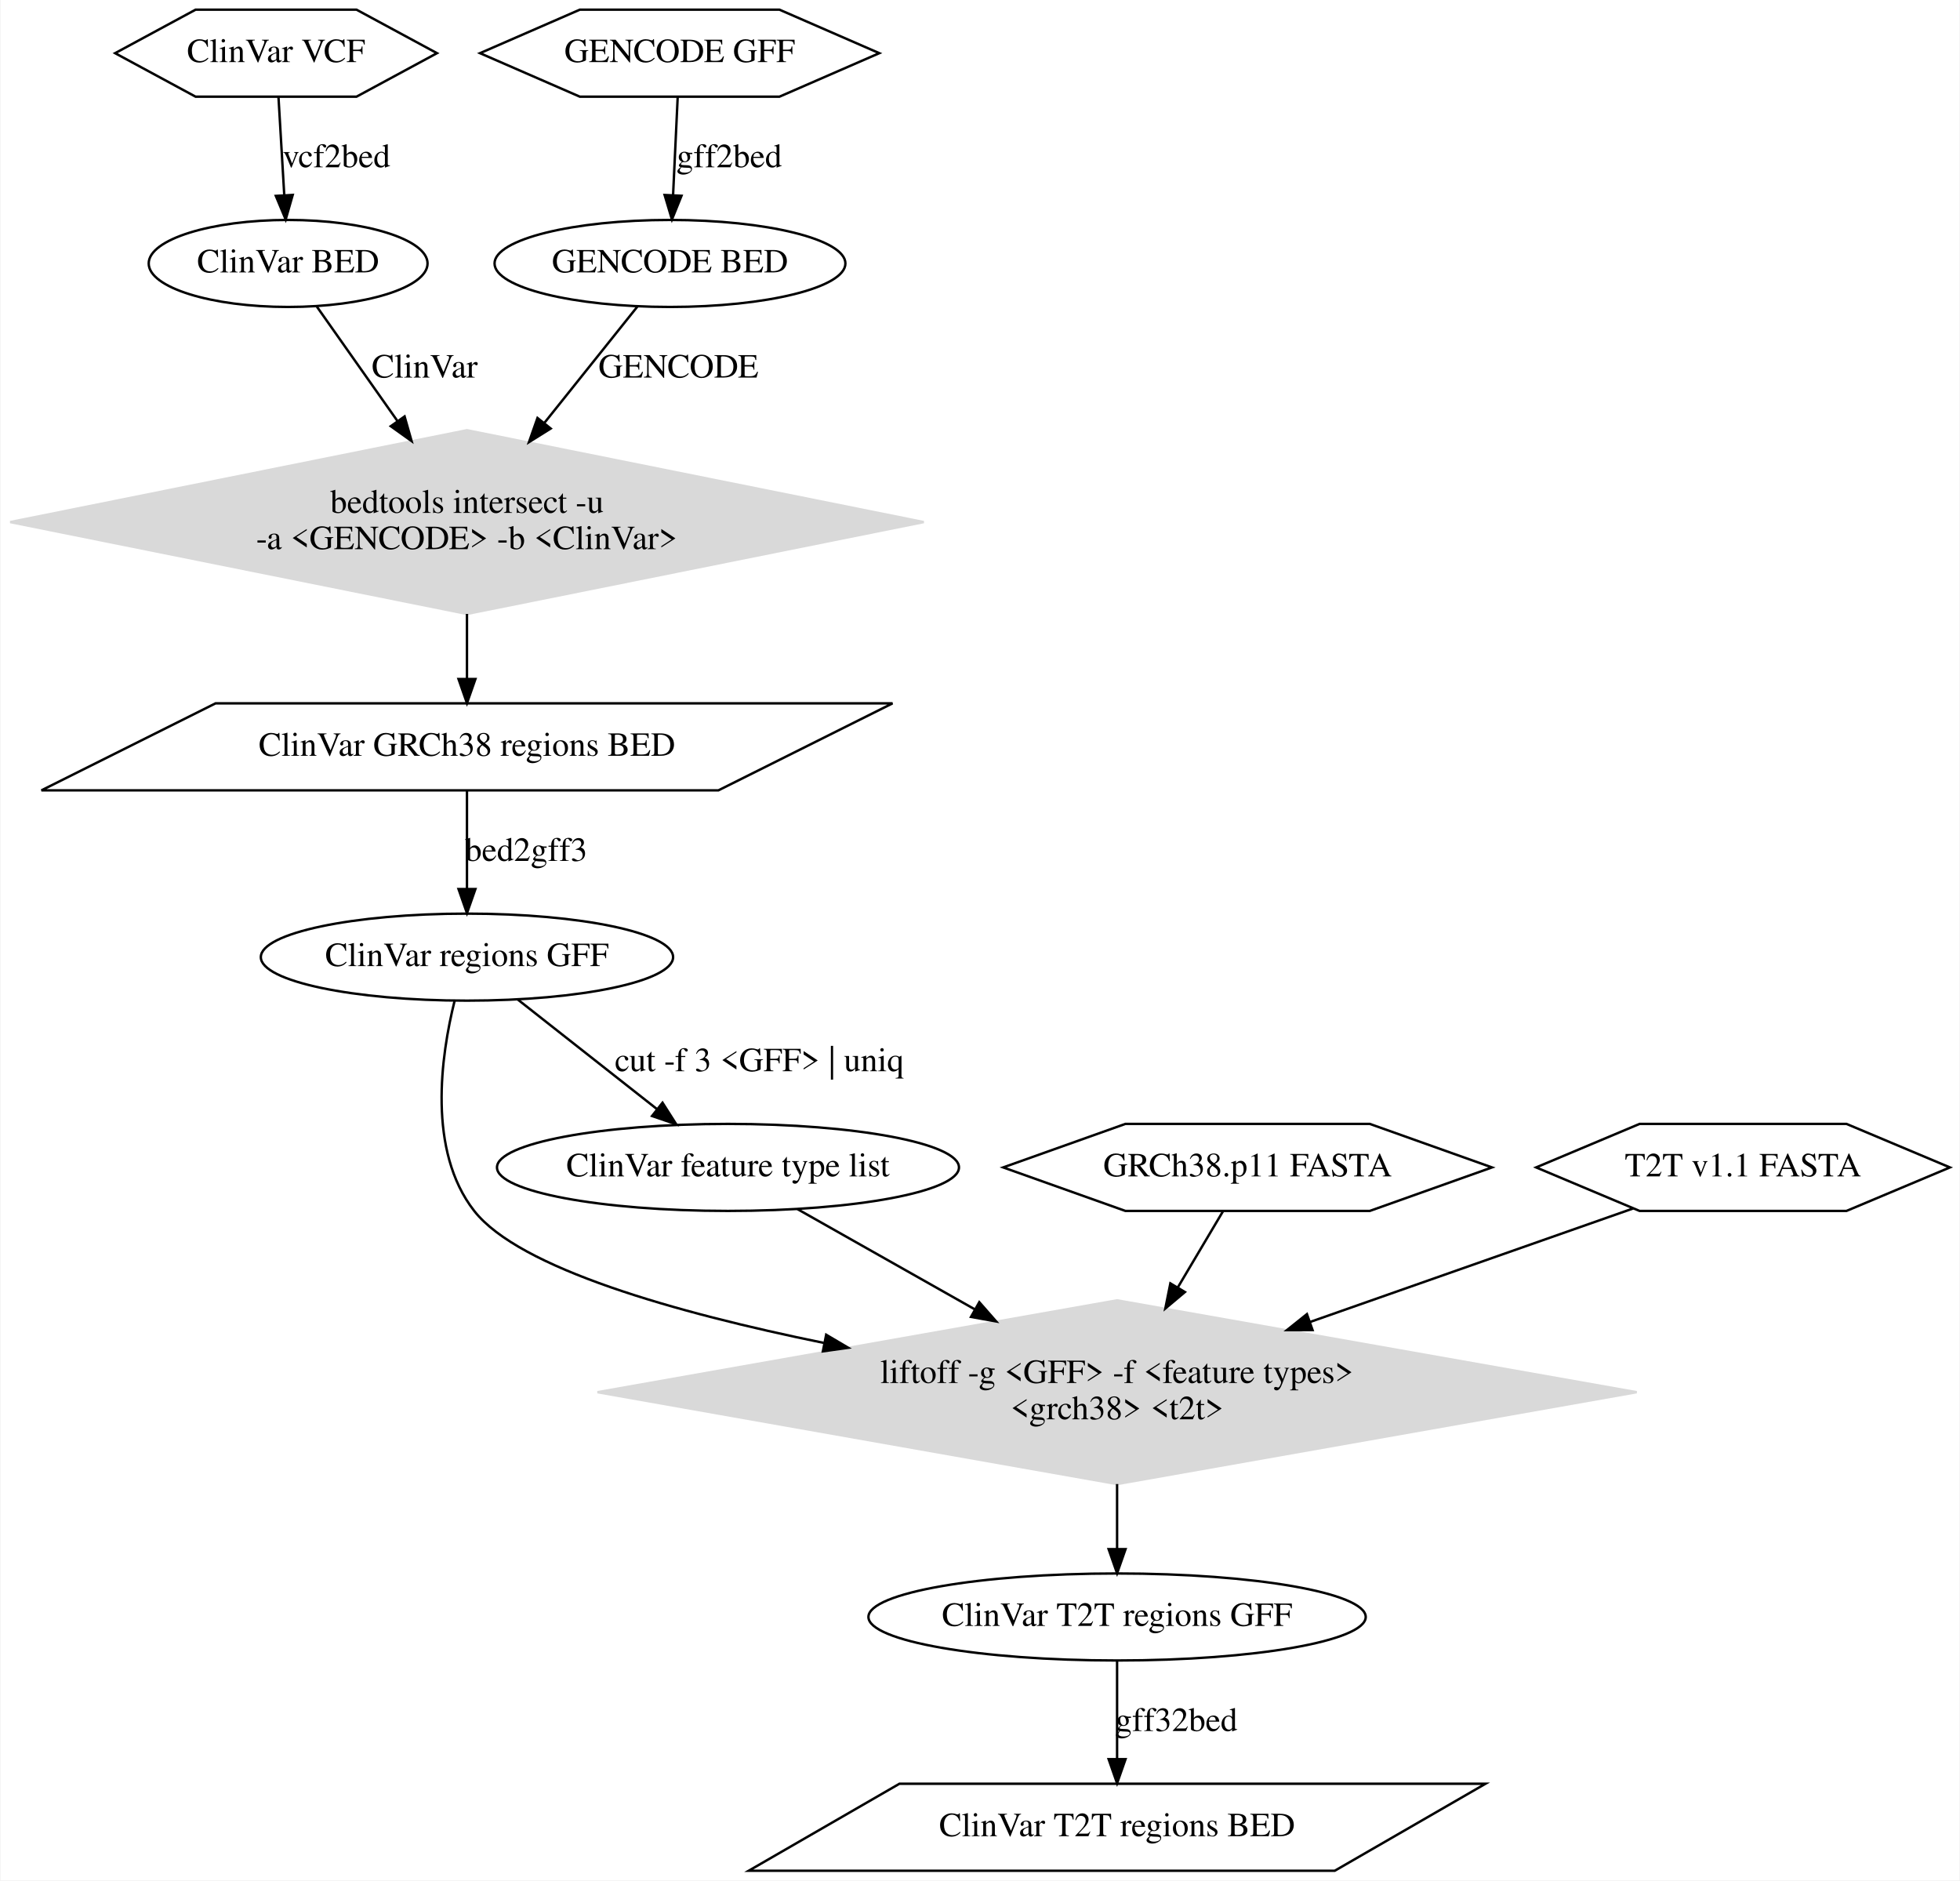
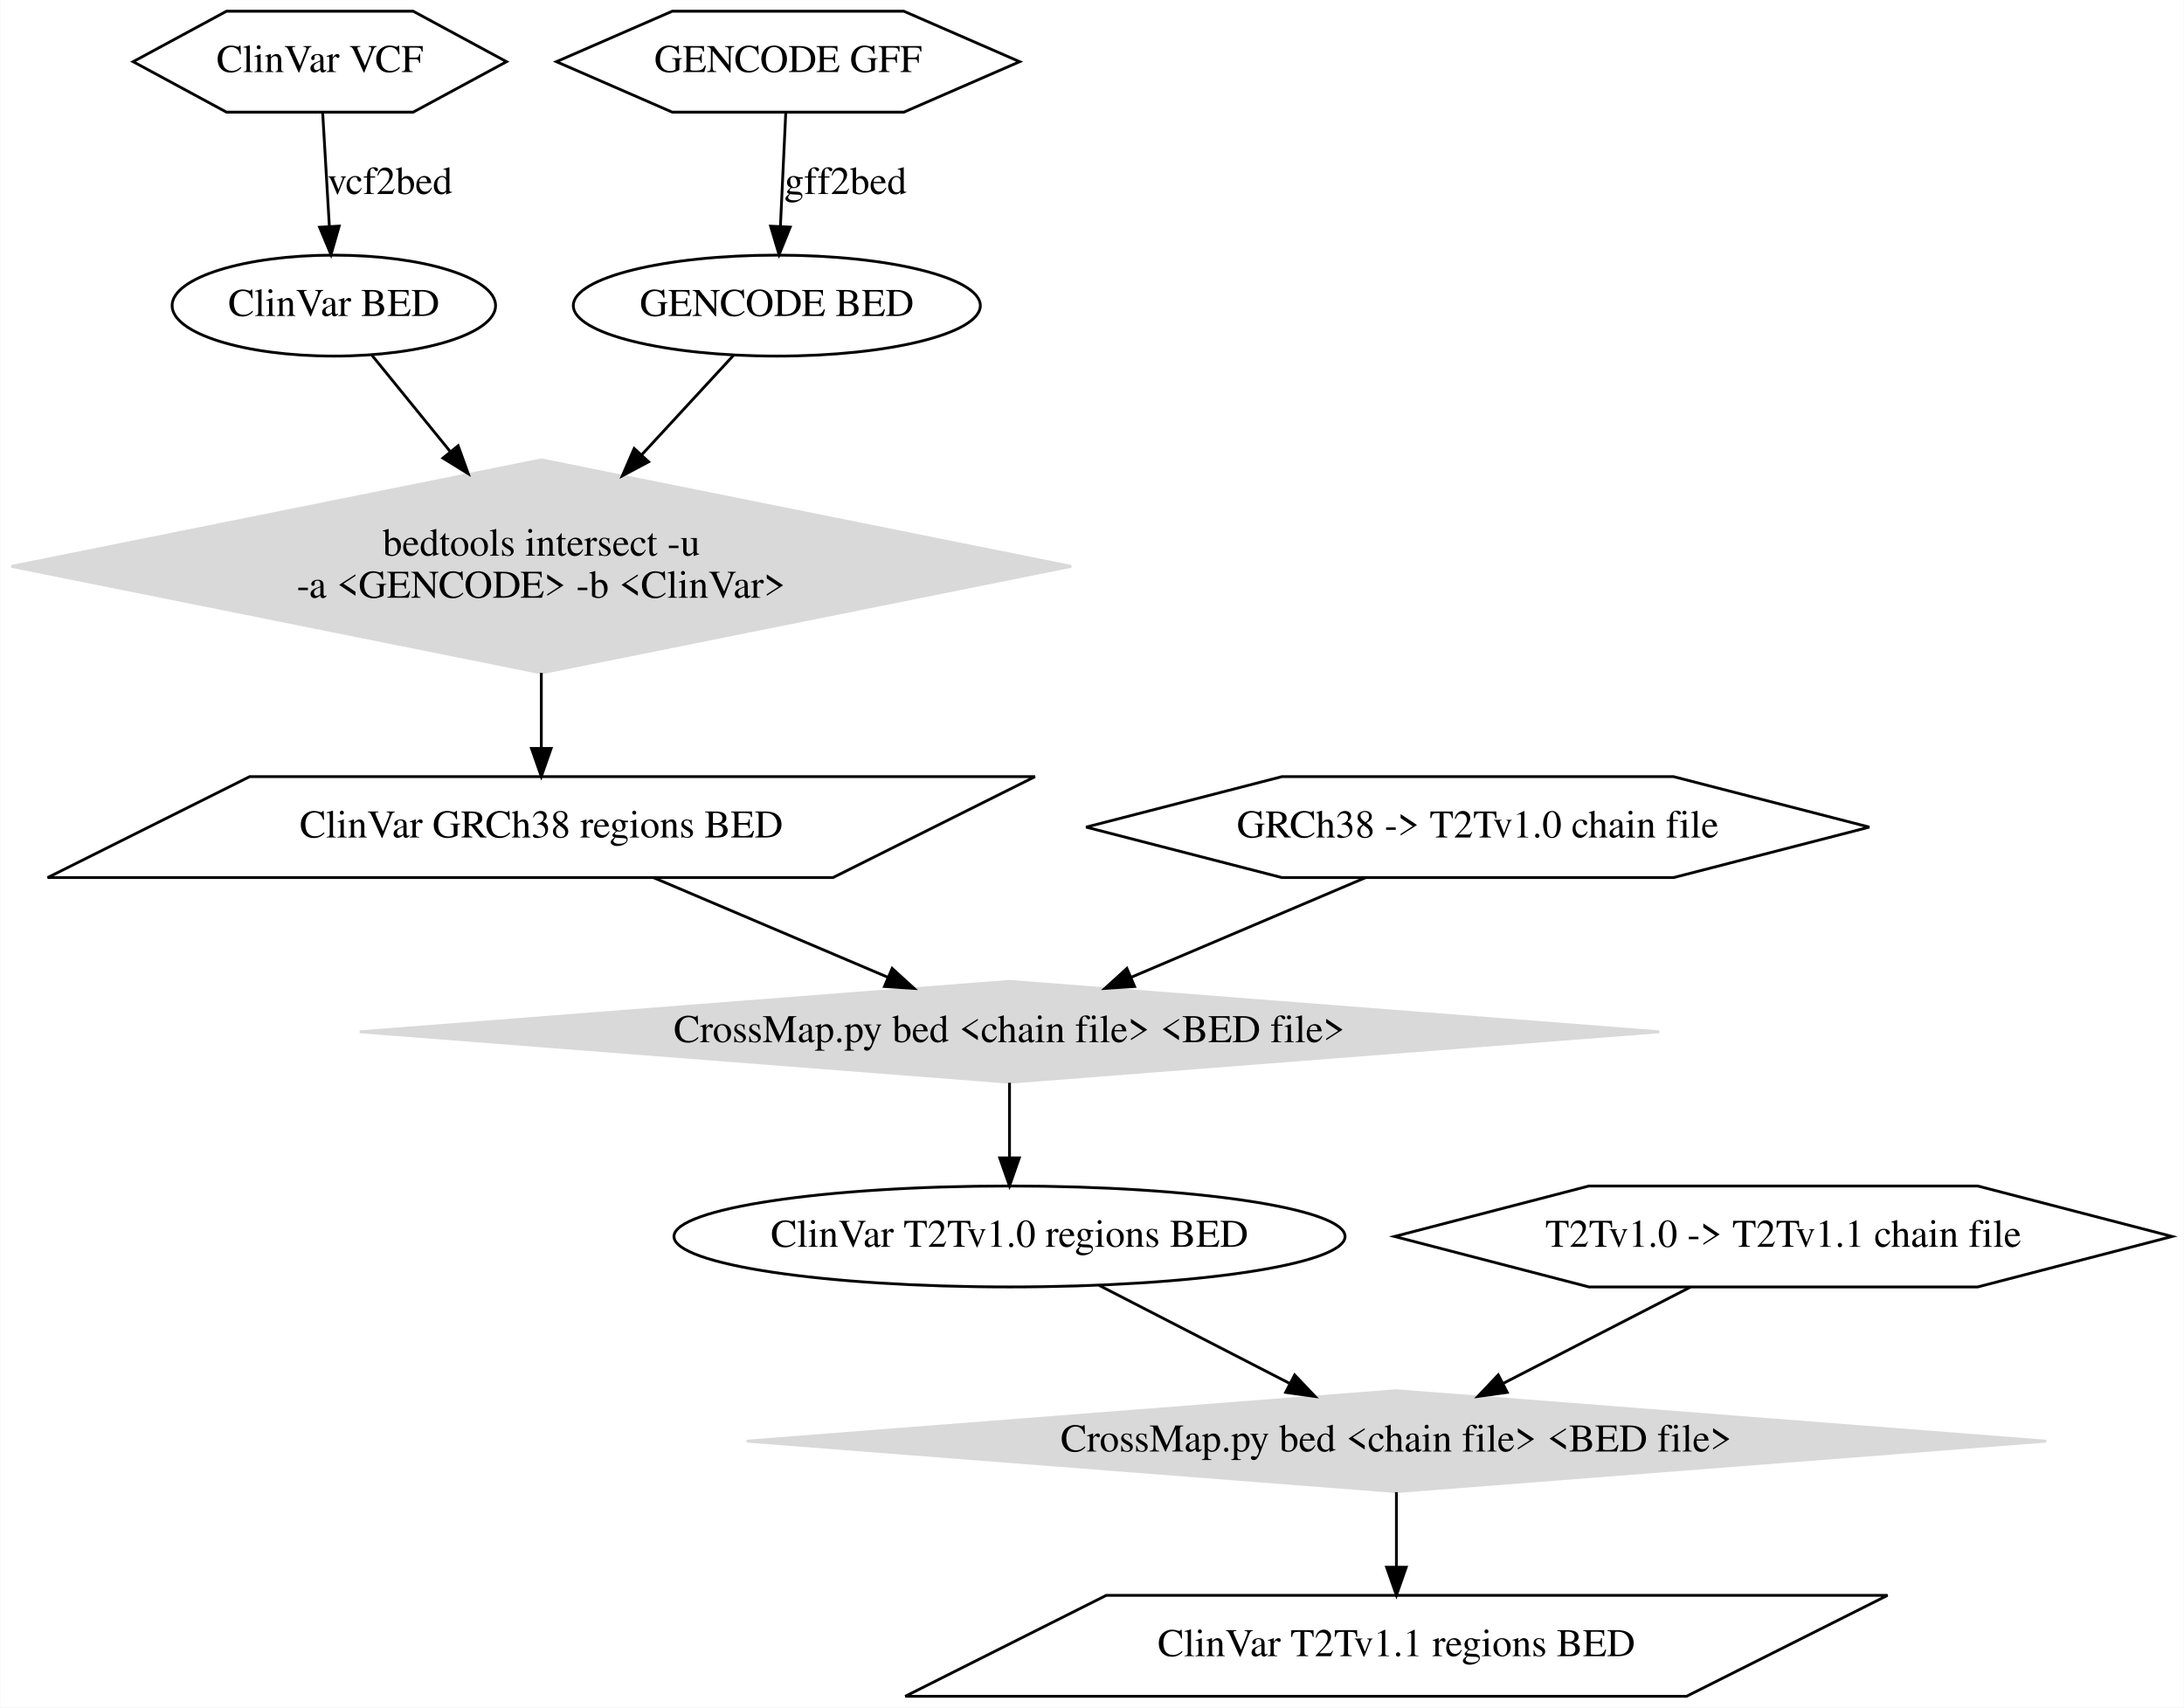
- <svg xmlns="http://www.w3.org/2000/svg" width="811pt" height="778pt" viewBox="0.00 0.00 810.56 778.00">
-   <g id="graph0" class="graph" transform="scale(1 1) rotate(0) translate(4 774)">
-     <polygon fill="white" stroke="transparent" points="-4,4 -4,-774 806.56,-774 806.56,4 -4,4" />
+ <svg xmlns="http://www.w3.org/2000/svg" width="779pt" height="609pt" viewBox="0.00 0.00 778.84 609.00">
+   <g id="graph0" class="graph" transform="scale(1 1) rotate(0) translate(4 605)">
+     <polygon fill="white" stroke="transparent" points="-4,4 -4,-605 774.84,-605 774.84,4 -4,4" />
    <g id="node1" class="node">
-       <polygon fill="none" stroke="black" points="176.59,-752 143.29,-770 76.71,-770 43.41,-752 76.71,-734 143.29,-734 176.59,-752" />
-       <text text-anchor="middle" x="110" y="-748.3" font-family="Times,serif" font-size="14.00">ClinVar VCF</text>
+       <polygon fill="none" stroke="black" points="176.59,-583 143.29,-601 76.71,-601 43.41,-583 76.71,-565 143.29,-565 176.59,-583" />
+       <text text-anchor="middle" x="110" y="-579.3" font-family="Times,serif" font-size="14.00">ClinVar VCF</text>
    </g>
    <g id="node5" class="node">
-       <ellipse fill="none" stroke="black" cx="115" cy="-665" rx="57.69" ry="18" />
-       <text text-anchor="middle" x="115" y="-661.3" font-family="Times,serif" font-size="14.00">ClinVar BED</text>
+       <ellipse fill="none" stroke="black" cx="115" cy="-496" rx="57.69" ry="18" />
+       <text text-anchor="middle" x="115" y="-492.3" font-family="Times,serif" font-size="14.00">ClinVar BED</text>
    </g>
    <g id="edge1" class="edge">
-       <path fill="none" stroke="black" d="M111.01,-733.8C111.7,-722.16 112.61,-706.55 113.4,-693.24" />
-       <polygon fill="black" stroke="black" points="116.9,-693.36 113.99,-683.18 109.91,-692.95 116.9,-693.36" />
-       <text text-anchor="middle" x="135" y="-704.8" font-family="Times,serif" font-size="14.00">vcf2bed</text>
+       <path fill="none" stroke="black" d="M111.01,-564.8C111.7,-553.16 112.61,-537.55 113.4,-524.24" />
+       <polygon fill="black" stroke="black" points="116.9,-524.36 113.99,-514.18 109.91,-523.95 116.9,-524.36" />
+       <text text-anchor="middle" x="135" y="-535.8" font-family="Times,serif" font-size="14.00">vcf2bed</text>
    </g>
    <g id="node2" class="node">
-       <polygon fill="none" stroke="black" points="613.13,-291 562.57,-309 461.43,-309 410.87,-291 461.43,-273 562.57,-273 613.13,-291" />
-       <text text-anchor="middle" x="512" y="-287.3" font-family="Times,serif" font-size="14.00">GRCh38.p11 FASTA</text>
+       <polygon fill="none" stroke="black" points="662.68,-310 592.84,-328 453.16,-328 383.32,-310 453.16,-292 592.84,-292 662.68,-310" />
+       <text text-anchor="middle" x="523" y="-306.3" font-family="Times,serif" font-size="14.00">GRCh38 -&gt; T2Tv1.0 chain file</text>
    </g>
    <g id="node9" class="node">
-       <polygon fill="#d9d9d9" stroke="#d9d9d9" points="458,-236 243,-198 458,-160 673,-198 458,-236" />
-       <text text-anchor="middle" x="458" y="-201.8" font-family="Times,serif" font-size="14.00">liftoff -g &lt;GFF&gt; -f &lt;feature types&gt; </text>
-       <text text-anchor="middle" x="458" y="-186.8" font-family="Times,serif" font-size="14.00">&lt;grch38&gt; &lt;t2t&gt;</text>
+       <polygon fill="#d9d9d9" stroke="#d9d9d9" points="356,-255 124.24,-237 356,-219 587.76,-237 356,-255" />
+       <text text-anchor="middle" x="356" y="-233.3" font-family="Times,serif" font-size="14.00">CrossMap.py bed &lt;chain file&gt; &lt;BED file&gt;</text>
+     </g>
+     <g id="edge3" class="edge">
+       <path fill="none" stroke="black" d="M483,-291.99C457.84,-281.3 425.38,-267.5 399.57,-256.52" />
+       <polygon fill="black" stroke="black" points="400.61,-253.16 390.04,-252.47 397.87,-259.6 400.61,-253.16" />
+     </g>
+     <g id="node3" class="node">
+       <polygon fill="none" stroke="black" points="770.68,-164 701.34,-182 562.66,-182 493.32,-164 562.66,-146 701.34,-146 770.68,-164" />
+       <text text-anchor="middle" x="632" y="-160.3" font-family="Times,serif" font-size="14.00">T2Tv1.0 -&gt; T2Tv1.1 chain file</text>
+     </g>
+     <g id="node10" class="node">
+       <polygon fill="#d9d9d9" stroke="#d9d9d9" points="494,-109 262.24,-91 494,-73 725.76,-91 494,-109" />
+       <text text-anchor="middle" x="494" y="-87.3" font-family="Times,serif" font-size="14.00">CrossMap.py bed &lt;chain file&gt; &lt;BED file&gt;</text>
+     </g>
+     <g id="edge10" class="edge">
+       <path fill="none" stroke="black" d="M598.95,-145.99C578.8,-135.63 552.99,-122.35 532,-111.55" />
+       <polygon fill="black" stroke="black" points="533.53,-108.4 523.04,-106.94 530.33,-114.63 533.53,-108.4" />
+     </g>
+     <g id="node4" class="node">
+       <polygon fill="none" stroke="black" points="359.61,-583 318.3,-601 235.7,-601 194.39,-583 235.7,-565 318.3,-565 359.61,-583" />
+       <text text-anchor="middle" x="277" y="-579.3" font-family="Times,serif" font-size="14.00">GENCODE GFF</text>
+     </g>
+     <g id="node6" class="node">
+       <ellipse fill="none" stroke="black" cx="273" cy="-496" rx="72.59" ry="18" />
+       <text text-anchor="middle" x="273" y="-492.3" font-family="Times,serif" font-size="14.00">GENCODE BED</text>
+     </g>
+     <g id="edge2" class="edge">
+       <path fill="none" stroke="black" d="M276.19,-564.8C275.64,-553.16 274.91,-537.55 274.28,-524.24" />
+       <polygon fill="black" stroke="black" points="277.77,-524 273.81,-514.18 270.78,-524.33 277.77,-524" />
+       <text text-anchor="middle" x="297.5" y="-535.8" font-family="Times,serif" font-size="14.00">gff2bed</text>
+     </g>
+     <g id="node11" class="node">
+       <polygon fill="#d9d9d9" stroke="#d9d9d9" points="189,-441 0,-403 189,-365 378,-403 189,-441" />
+       <text text-anchor="middle" x="189" y="-406.8" font-family="Times,serif" font-size="14.00">bedtools intersect -u </text>
+       <text text-anchor="middle" x="189" y="-391.8" font-family="Times,serif" font-size="14.00">-a &lt;GENCODE&gt; -b &lt;ClinVar&gt;</text>
+     </g>
+     <g id="edge6" class="edge">
+       <path fill="none" stroke="black" d="M128.57,-478.31C136.45,-468.63 146.72,-455.99 156.56,-443.89" />
+       <polygon fill="black" stroke="black" points="159.34,-446.02 162.93,-436.06 153.91,-441.61 159.34,-446.02" />
+     </g>
+     <g id="edge5" class="edge">
+       <path fill="none" stroke="black" d="M257.59,-478.31C248.41,-468.37 236.36,-455.31 224.92,-442.91" />
+       <polygon fill="black" stroke="black" points="227.26,-440.29 217.9,-435.31 222.12,-445.04 227.26,-440.29" />
+     </g>
+     <g id="node7" class="node">
+       <polygon fill="none" stroke="black" points="365.09,-328 84.97,-328 12.91,-292 293.03,-292 365.09,-328" />
+       <text text-anchor="middle" x="189" y="-306.3" font-family="Times,serif" font-size="14.00">ClinVar GRCh38 regions BED</text>
+     </g>
+     <g id="edge7" class="edge">
+       <path fill="none" stroke="black" d="M229,-291.99C254.16,-281.3 286.62,-267.5 312.43,-256.52" />
+       <polygon fill="black" stroke="black" points="314.13,-259.6 321.96,-252.47 311.39,-253.16 314.13,-259.6" />
+     </g>
+     <g id="node8" class="node">
+       <polygon fill="none" stroke="black" points="669.18,-36 390.51,-36 318.82,0 597.49,0 669.18,-36" />
+       <text text-anchor="middle" x="494" y="-14.3" font-family="Times,serif" font-size="14.00">ClinVar T2Tv1.1 regions BED</text>
+     </g>
+     <g id="node12" class="node">
+       <ellipse fill="none" stroke="black" cx="356" cy="-164" rx="119.68" ry="18" />
+       <text text-anchor="middle" x="356" y="-160.3" font-family="Times,serif" font-size="14.00">ClinVar T2Tv1.0 regions BED</text>
    </g>
    <g id="edge8" class="edge">
-       <path fill="none" stroke="black" d="M501.84,-272.88C496.54,-263.95 489.79,-252.58 483.19,-241.45" />
-       <polygon fill="black" stroke="black" points="486.07,-239.44 477.96,-232.63 480.05,-243.02 486.07,-239.44" />
+       <path fill="none" stroke="black" d="M356,-218.81C356,-210.79 356,-201.05 356,-192.07" />
+       <polygon fill="black" stroke="black" points="359.5,-192.03 356,-182.03 352.5,-192.03 359.5,-192.03" />
    </g>
-     <g id="node3" class="node">
-       <polygon fill="none" stroke="black" points="802.61,-291 759.81,-309 674.19,-309 631.39,-291 674.19,-273 759.81,-273 802.61,-291" />
-       <text text-anchor="middle" x="717" y="-287.3" font-family="Times,serif" font-size="14.00">T2T v1.1 FASTA</text>
+     <g id="edge11" class="edge">
+       <path fill="none" stroke="black" d="M494,-72.81C494,-64.79 494,-55.05 494,-46.07" />
+       <polygon fill="black" stroke="black" points="497.5,-46.03 494,-36.03 490.5,-46.03 497.5,-46.03" />
+     </g>
+     <g id="edge4" class="edge">
+       <path fill="none" stroke="black" d="M189,-364.99C189,-355.99 189,-346.54 189,-338.1" />
+       <polygon fill="black" stroke="black" points="192.5,-338.06 189,-328.06 185.5,-338.06 192.5,-338.06" />
    </g>
    <g id="edge9" class="edge">
-       <path fill="none" stroke="black" d="M671.59,-274.04C634.69,-261.08 581.74,-242.48 537.8,-227.04" />
-       <polygon fill="black" stroke="black" points="538.88,-223.71 528.28,-223.69 536.56,-230.31 538.88,-223.71" />
-     </g>
-     <g id="node4" class="node">
-       <polygon fill="none" stroke="black" points="359.61,-752 318.3,-770 235.7,-770 194.39,-752 235.7,-734 318.3,-734 359.61,-752" />
-       <text text-anchor="middle" x="277" y="-748.3" font-family="Times,serif" font-size="14.00">GENCODE GFF</text>
-     </g>
-     <g id="node6" class="node">
-       <ellipse fill="none" stroke="black" cx="273" cy="-665" rx="72.59" ry="18" />
-       <text text-anchor="middle" x="273" y="-661.3" font-family="Times,serif" font-size="14.00">GENCODE BED</text>
-     </g>
-     <g id="edge2" class="edge">
-       <path fill="none" stroke="black" d="M276.19,-733.8C275.64,-722.16 274.91,-706.55 274.28,-693.24" />
-       <polygon fill="black" stroke="black" points="277.77,-693 273.81,-683.18 270.78,-693.33 277.77,-693" />
-       <text text-anchor="middle" x="297.5" y="-704.8" font-family="Times,serif" font-size="14.00">gff2bed</text>
-     </g>
-     <g id="node10" class="node">
-       <polygon fill="#d9d9d9" stroke="#d9d9d9" points="189,-596 0,-558 189,-520 378,-558 189,-596" />
-       <text text-anchor="middle" x="189" y="-561.8" font-family="Times,serif" font-size="14.00">bedtools intersect -u </text>
-       <text text-anchor="middle" x="189" y="-546.8" font-family="Times,serif" font-size="14.00">-a &lt;GENCODE&gt; -b &lt;ClinVar&gt;</text>
-     </g>
-     <g id="edge5" class="edge">
-       <path fill="none" stroke="black" d="M126.89,-647.13C135.87,-634.39 148.57,-616.36 160.16,-599.92" />
-       <polygon fill="black" stroke="black" points="163.19,-601.7 166.09,-591.51 157.47,-597.66 163.19,-601.7" />
-       <text text-anchor="middle" x="171.5" y="-617.8" font-family="Times,serif" font-size="14.00">ClinVar</text>
-     </g>
-     <g id="edge4" class="edge">
-       <path fill="none" stroke="black" d="M259.5,-647.13C249.14,-634.18 234.4,-615.75 221.07,-599.08" />
-       <polygon fill="black" stroke="black" points="223.64,-596.7 214.66,-591.08 218.18,-601.07 223.64,-596.7" />
-       <text text-anchor="middle" x="276.5" y="-617.8" font-family="Times,serif" font-size="14.00">GENCODE</text>
-     </g>
-     <g id="node7" class="node">
-       <polygon fill="none" stroke="black" points="365.09,-483 84.97,-483 12.91,-447 293.03,-447 365.09,-483" />
-       <text text-anchor="middle" x="189" y="-461.3" font-family="Times,serif" font-size="14.00">ClinVar GRCh38 regions BED</text>
-     </g>
-     <g id="node11" class="node">
-       <ellipse fill="none" stroke="black" cx="189" cy="-378" rx="85.29" ry="18" />
-       <text text-anchor="middle" x="189" y="-374.3" font-family="Times,serif" font-size="14.00">ClinVar regions GFF</text>
-     </g>
-     <g id="edge6" class="edge">
-       <path fill="none" stroke="black" d="M189,-446.8C189,-435.16 189,-419.55 189,-406.24" />
-       <polygon fill="black" stroke="black" points="192.5,-406.18 189,-396.18 185.5,-406.18 192.5,-406.18" />
-       <text text-anchor="middle" x="213.5" y="-417.8" font-family="Times,serif" font-size="14.00">bed2gff3</text>
-     </g>
-     <g id="node8" class="node">
-       <polygon fill="none" stroke="black" points="610.44,-36 367.94,-36 305.56,0 548.06,0 610.44,-36" />
-       <text text-anchor="middle" x="458" y="-14.3" font-family="Times,serif" font-size="14.00">ClinVar T2T regions BED</text>
-     </g>
-     <g id="node13" class="node">
-       <ellipse fill="none" stroke="black" cx="458" cy="-105" rx="102.88" ry="18" />
-       <text text-anchor="middle" x="458" y="-101.3" font-family="Times,serif" font-size="14.00">ClinVar T2T regions GFF</text>
-     </g>
-     <g id="edge12" class="edge">
-       <path fill="none" stroke="black" d="M458,-159.99C458,-150.99 458,-141.54 458,-133.1" />
-       <polygon fill="black" stroke="black" points="461.5,-133.06 458,-123.06 454.5,-133.06 461.5,-133.06" />
-     </g>
-     <g id="edge3" class="edge">
-       <path fill="none" stroke="black" d="M189,-519.99C189,-510.99 189,-501.54 189,-493.1" />
-       <polygon fill="black" stroke="black" points="192.5,-493.06 189,-483.06 185.5,-493.06 192.5,-493.06" />
-     </g>
-     <g id="edge7" class="edge">
-       <path fill="none" stroke="black" d="M183.86,-359.83C178.27,-337.35 172.52,-297.89 192,-273 210.65,-249.18 275.57,-230.86 336.61,-218.4" />
-       <polygon fill="black" stroke="black" points="337.63,-221.77 346.76,-216.38 336.26,-214.9 337.63,-221.77" />
-     </g>
-     <g id="node12" class="node">
-       <ellipse fill="none" stroke="black" cx="297" cy="-291" rx="95.58" ry="18" />
-       <text text-anchor="middle" x="297" y="-287.3" font-family="Times,serif" font-size="14.00">ClinVar feature type list</text>
-     </g>
-     <g id="edge10" class="edge">
-       <path fill="none" stroke="black" d="M210.08,-360.41C226.48,-347.51 249.42,-329.45 267.62,-315.13" />
-       <polygon fill="black" stroke="black" points="269.91,-317.77 275.6,-308.84 265.58,-312.27 269.91,-317.77" />
-       <text text-anchor="middle" x="310" y="-330.8" font-family="Times,serif" font-size="14.00">cut -f 3 &lt;GFF&gt; | uniq</text>
-     </g>
-     <g id="edge11" class="edge">
-       <path fill="none" stroke="black" d="M325.78,-273.73C346.17,-262.21 374.24,-246.34 399.27,-232.2" />
-       <polygon fill="black" stroke="black" points="400.99,-235.24 407.98,-227.27 397.55,-229.15 400.99,-235.24" />
-     </g>
-     <g id="edge13" class="edge">
-       <path fill="none" stroke="black" d="M458,-86.8C458,-75.16 458,-59.55 458,-46.24" />
-       <polygon fill="black" stroke="black" points="461.5,-46.18 458,-36.18 454.5,-46.18 461.5,-46.18" />
-       <text text-anchor="middle" x="482.5" y="-57.8" font-family="Times,serif" font-size="14.00">gff32bed</text>
+       <path fill="none" stroke="black" d="M388.01,-146.53C408.26,-136.11 434.55,-122.59 455.88,-111.61" />
+       <polygon fill="black" stroke="black" points="457.7,-114.61 464.99,-106.93 454.49,-108.39 457.7,-114.61" />
    </g>
  </g>
</svg>
